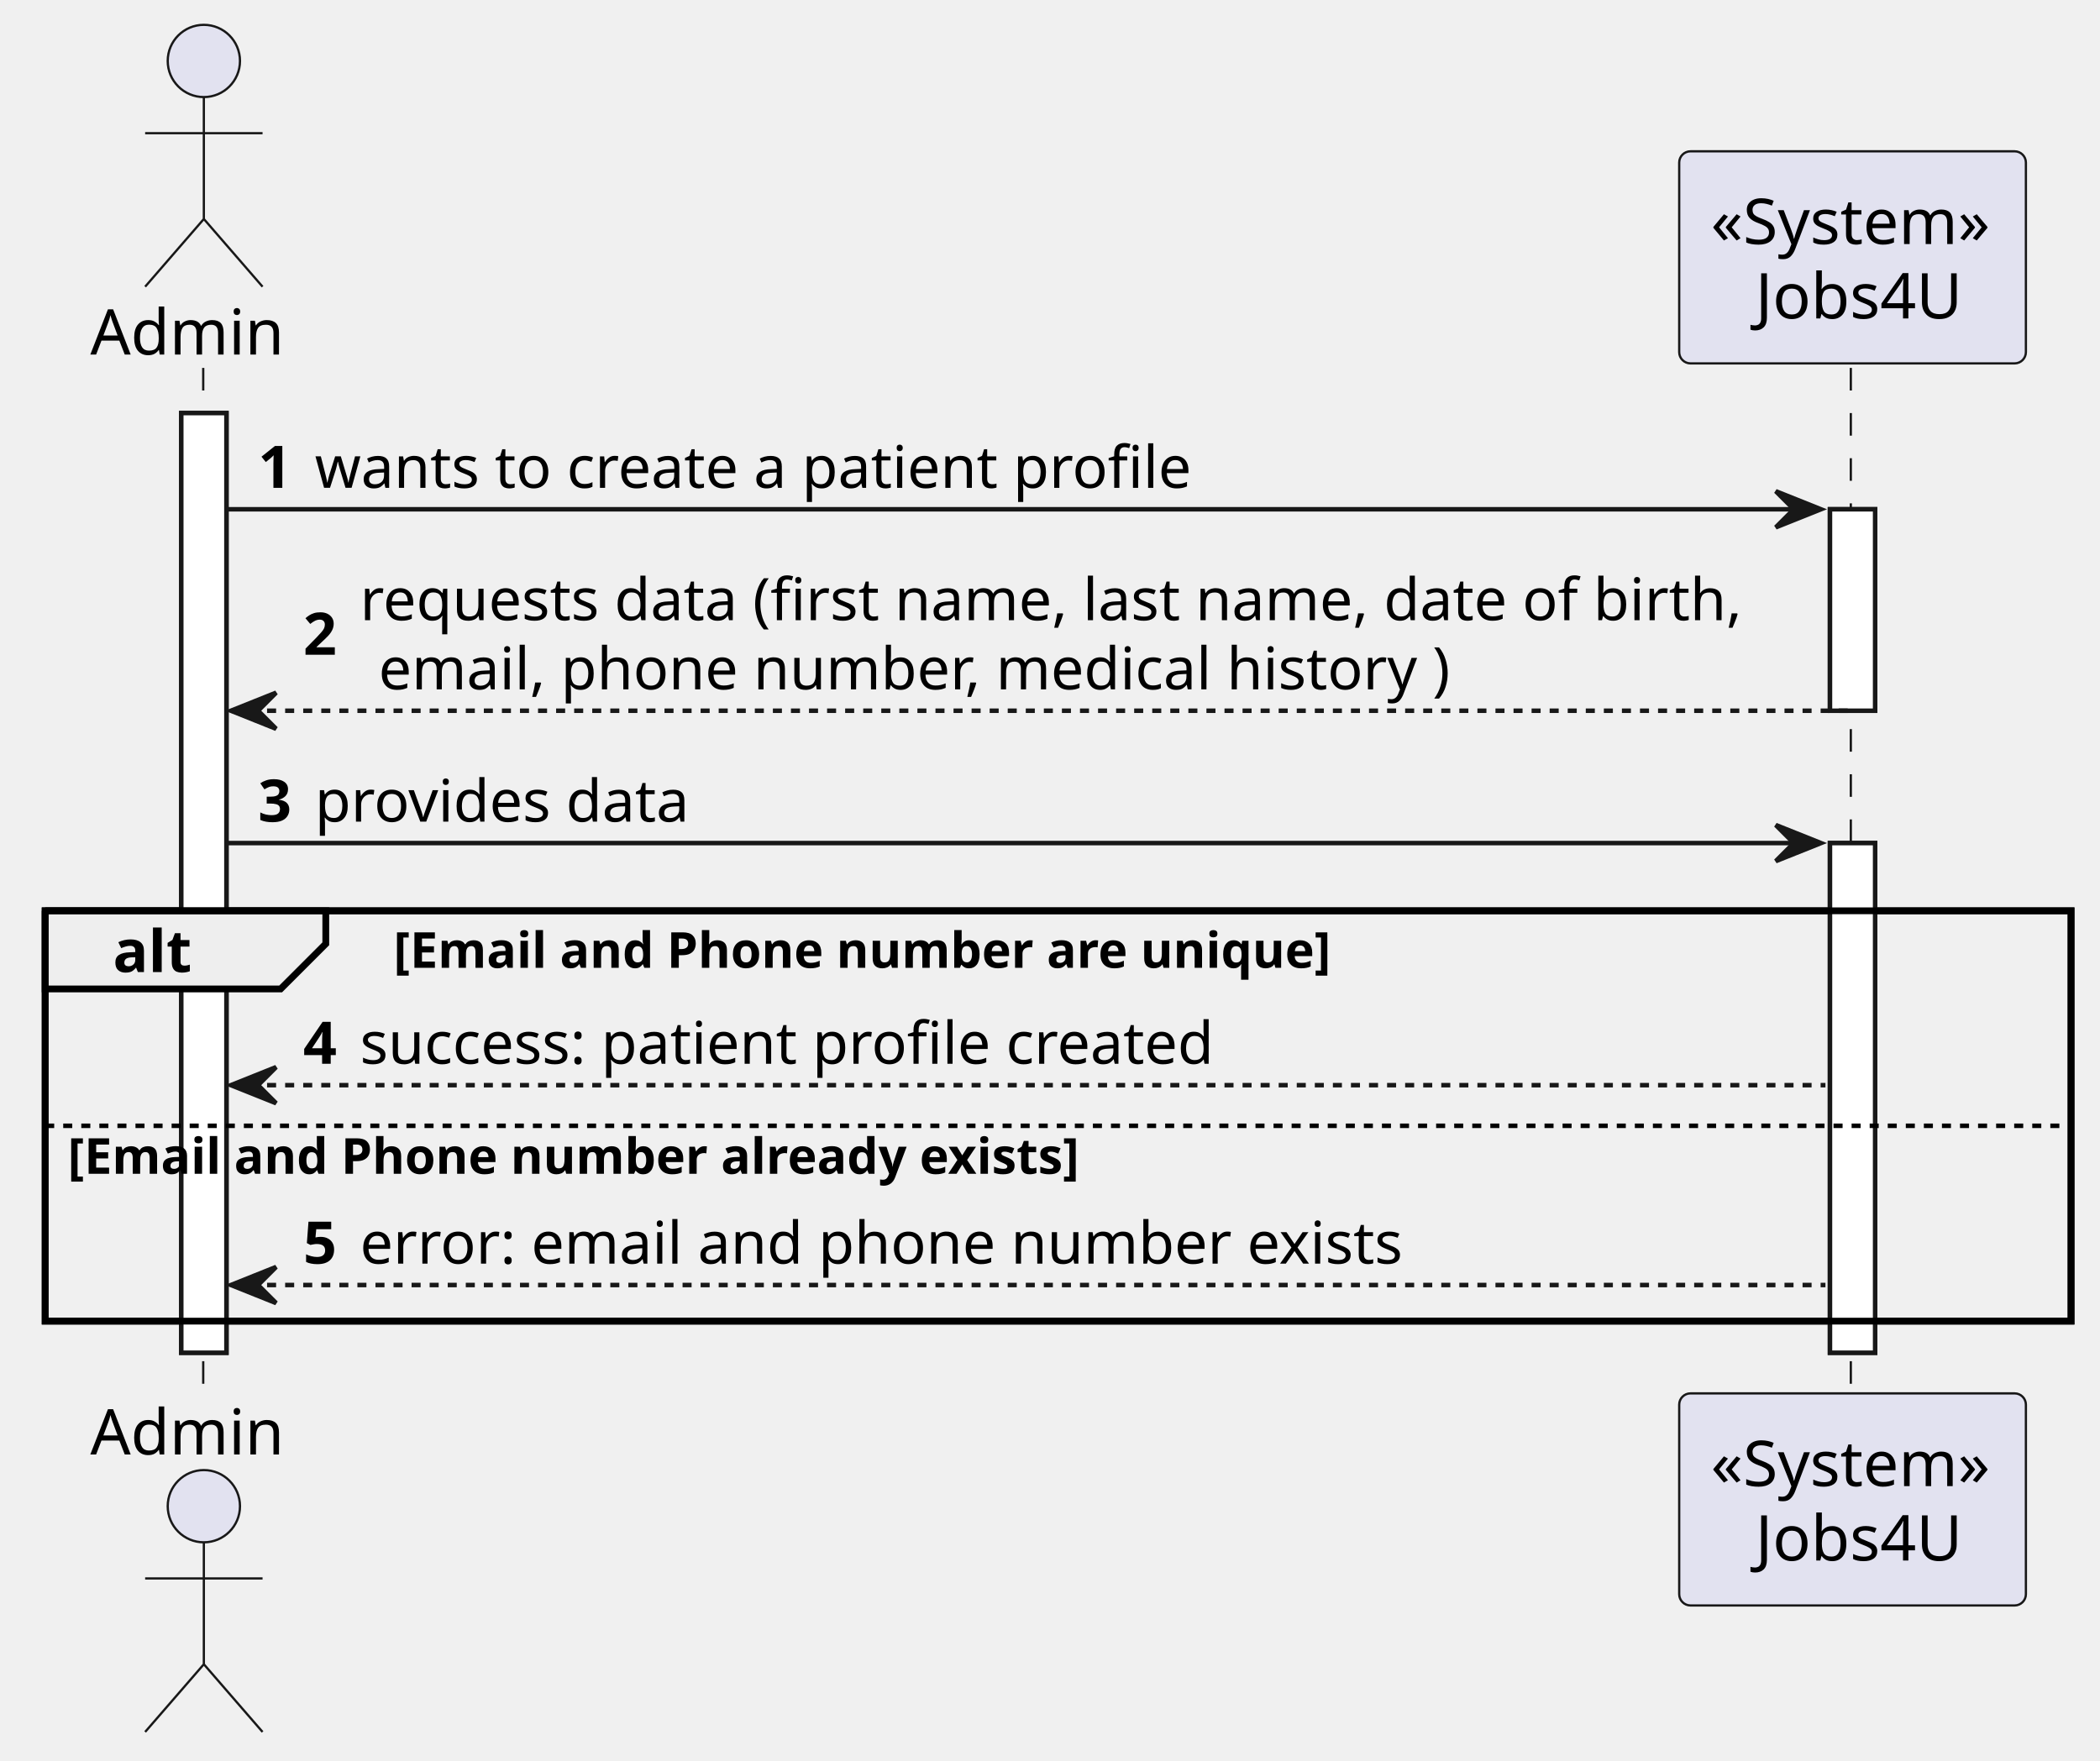
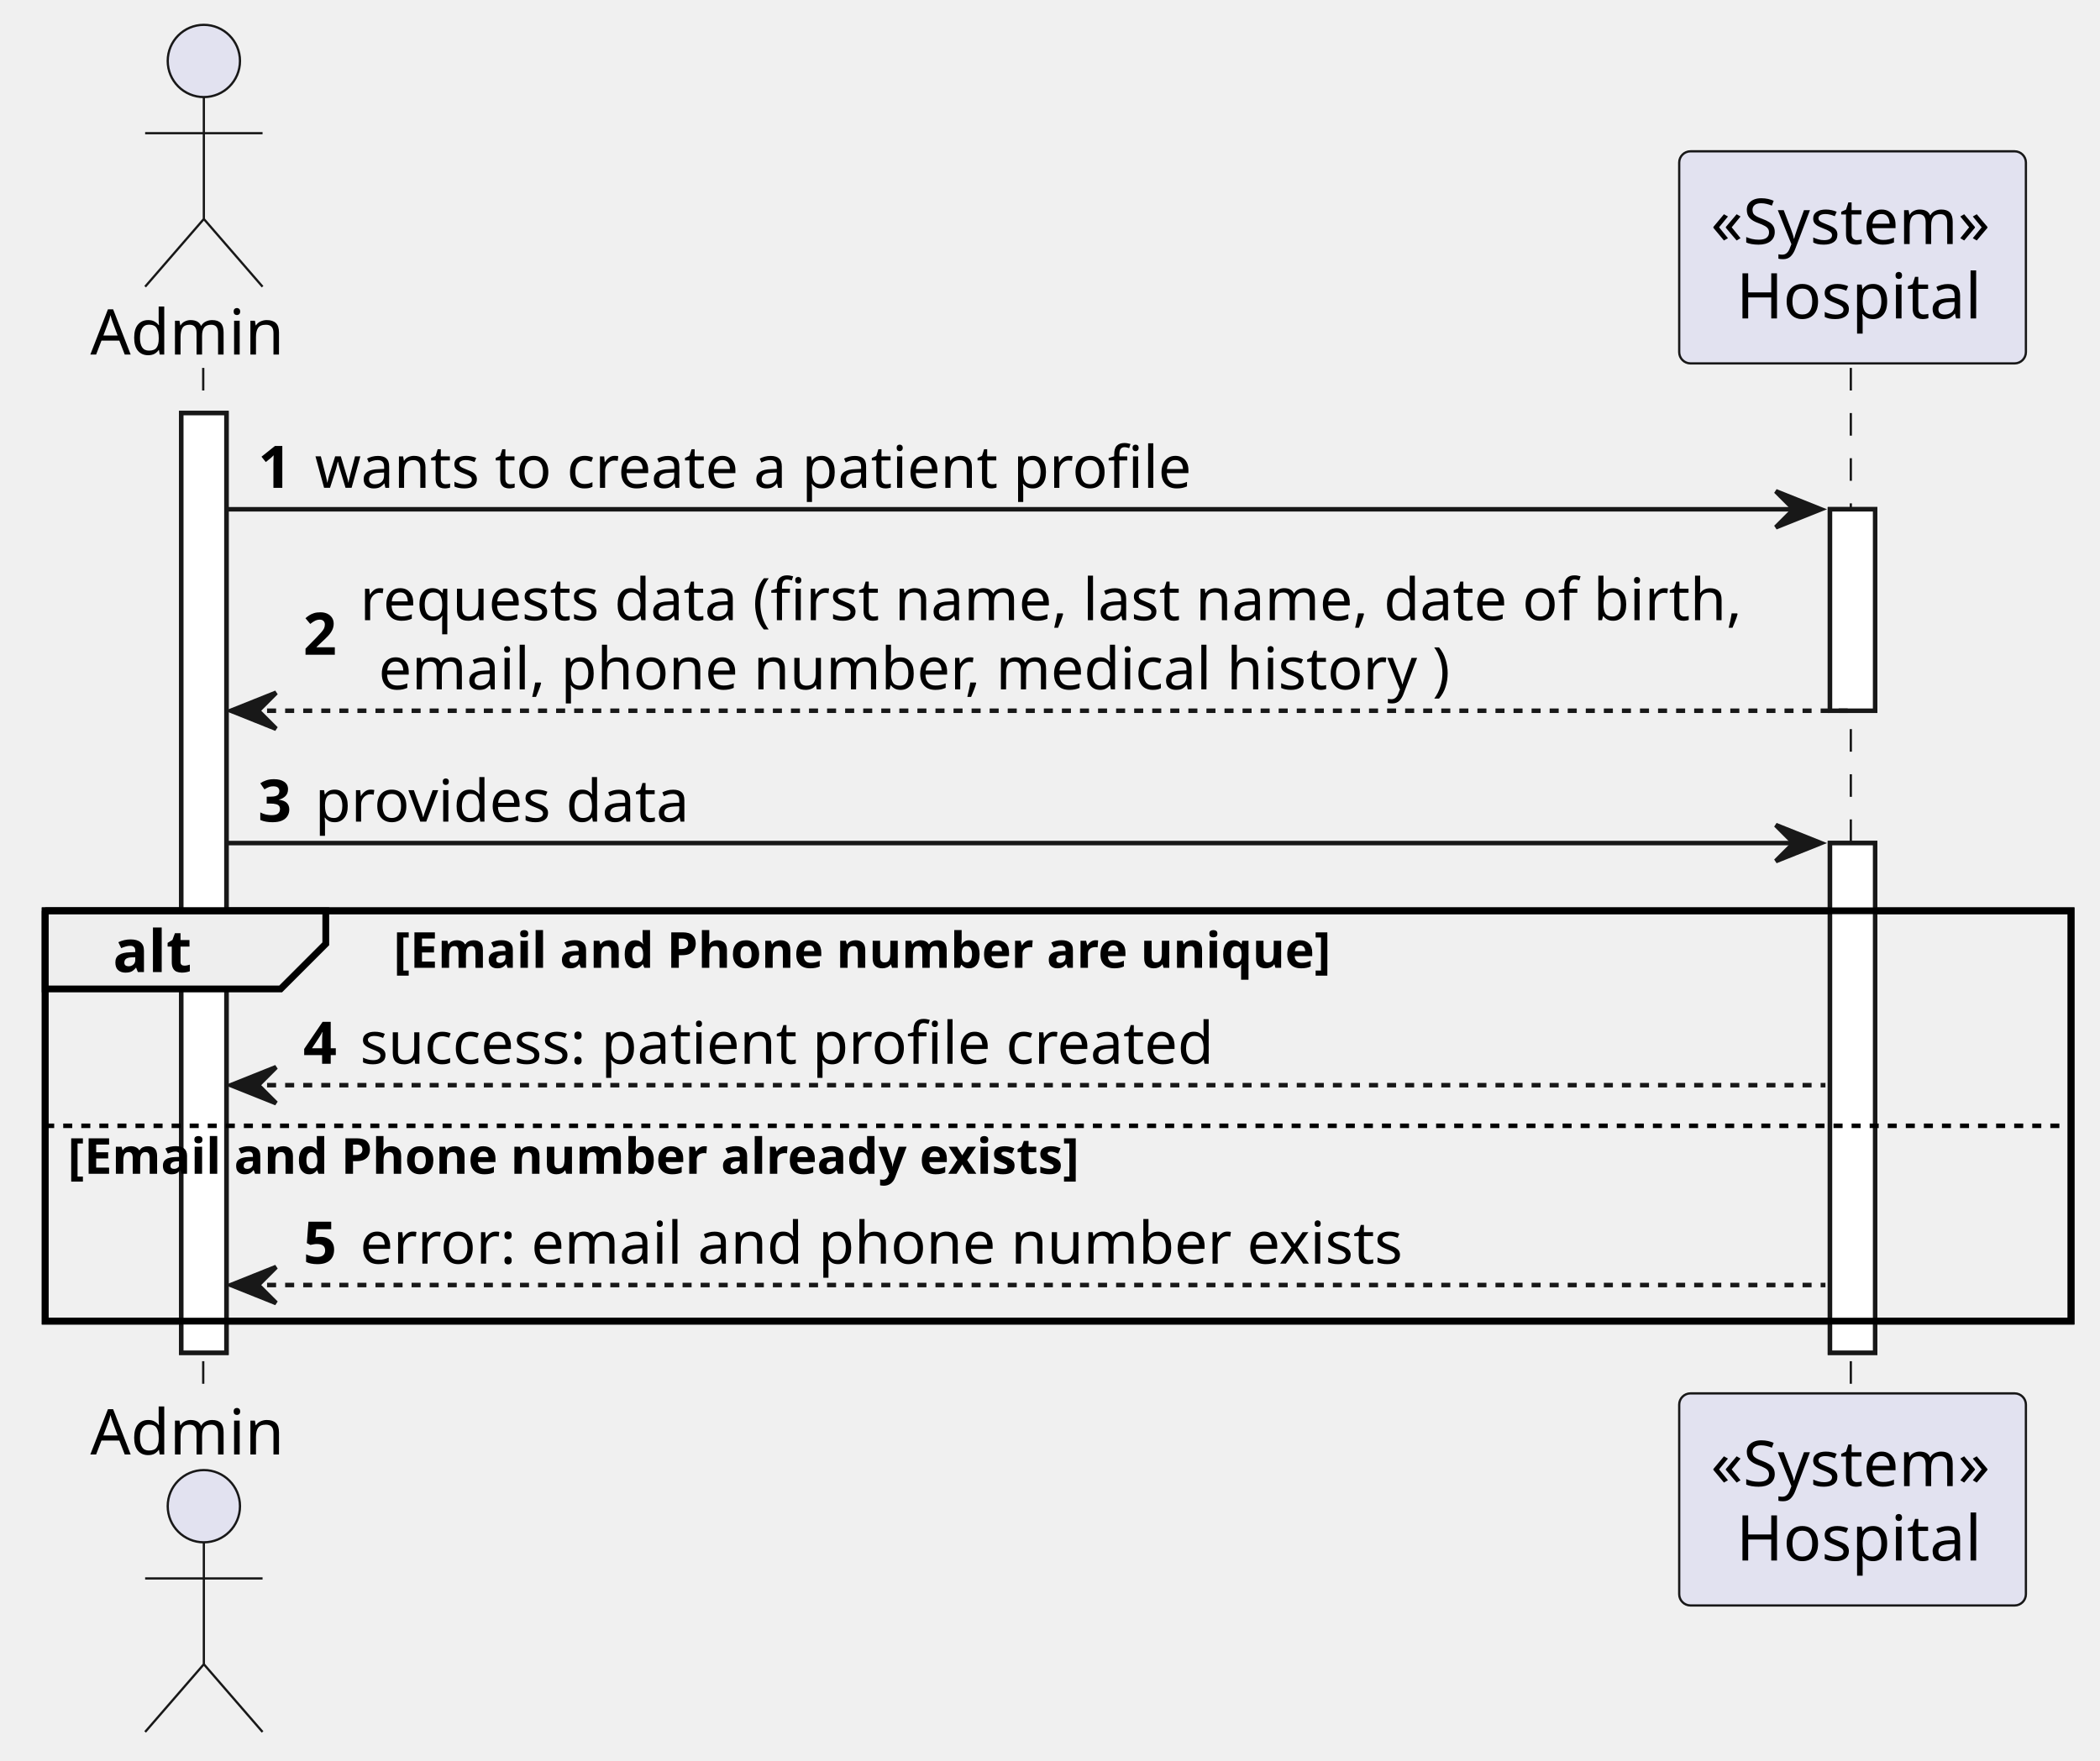
<svg xmlns="http://www.w3.org/2000/svg" contentStyleType="text/css" height="390px" preserveAspectRatio="none" style="width:465px;height:390px;background:#FFFFFF;" version="1.1" viewBox="0 0 465 390" width="465px" zoomAndPan="magnify">
  <defs />
  <g>
    <rect fill="#FFFFFF" height="208.129" style="stroke:#181818;stroke-width:1.0;" width="10" x="40.138" y="91.488" />
    <rect fill="#FFFFFF" height="44.621" style="stroke:#181818;stroke-width:1.0;" width="10" x="405.207" y="112.799" />
    <rect fill="#FFFFFF" height="112.887" style="stroke:#181818;stroke-width:1.0;" width="10" x="405.207" y="186.731" />
    <rect fill="none" height="90.887" style="stroke:#000000;stroke-width:1.5;" width="448.591" x="10" y="201.731" />
    <line style="stroke:#181818;stroke-width:0.5;stroke-dasharray:5.0,5.0;" x1="45" x2="45" y1="81.488" y2="309.617" />
    <line style="stroke:#181818;stroke-width:0.5;stroke-dasharray:5.0,5.0;" x1="409.824" x2="409.824" y1="81.488" y2="309.617" />
    <text fill="#000000" font-family="sans-serif" font-size="14" lengthAdjust="spacing" textLength="44.276" x="20" y="78.535">Admin</text>
    <ellipse cx="45.138" cy="13.5" fill="#E2E2F0" rx="8" ry="8" style="stroke:#181818;stroke-width:0.5;" />
    <path d="M45.138,21.5 L45.138,48.5 M32.138,29.5 L58.138,29.5 M45.138,48.5 L32.138,63.5 M45.138,48.5 L58.138,63.5 " fill="none" style="stroke:#181818;stroke-width:0.5;" />
    <text fill="#000000" font-family="sans-serif" font-size="14" lengthAdjust="spacing" textLength="44.276" x="20" y="322.152">Admin</text>
    <ellipse cx="45.138" cy="333.606" fill="#E2E2F0" rx="8" ry="8" style="stroke:#181818;stroke-width:0.5;" />
    <path d="M45.138,341.606 L45.138,368.606 M32.138,349.606 L58.138,349.606 M45.138,368.606 L32.138,383.606 M45.138,368.606 L58.138,383.606 " fill="none" style="stroke:#181818;stroke-width:0.5;" />
    <rect fill="#E2E2F0" height="46.977" rx="2.5" ry="2.5" style="stroke:#181818;stroke-width:0.5;" width="76.768" x="371.824" y="33.512" />
    <text fill="#000000" font-family="sans-serif" font-size="14" lengthAdjust="spacing" textLength="62.768" x="378.824" y="54.047">«System»</text>
-     <text fill="#000000" font-family="sans-serif" font-size="14" lengthAdjust="spacing" textLength="47.455" x="388.695" y="70.535">Jobs4U</text>
+     <text fill="#000000" font-family="sans-serif" font-size="14" lengthAdjust="spacing" textLength="55.898" x="384.474" y="70.535">Hospital</text>
    <rect fill="#E2E2F0" height="46.977" rx="2.5" ry="2.5" style="stroke:#181818;stroke-width:0.5;" width="76.768" x="371.824" y="308.617" />
    <text fill="#000000" font-family="sans-serif" font-size="14" lengthAdjust="spacing" textLength="62.768" x="378.824" y="329.152">«System»</text>
-     <text fill="#000000" font-family="sans-serif" font-size="14" lengthAdjust="spacing" textLength="47.455" x="388.695" y="345.641">Jobs4U</text>
+     <text fill="#000000" font-family="sans-serif" font-size="14" lengthAdjust="spacing" textLength="55.898" x="384.474" y="345.641">Hospital</text>
    <rect fill="#FFFFFF" height="208.129" style="stroke:#181818;stroke-width:1.0;" width="10" x="40.138" y="91.488" />
    <rect fill="#FFFFFF" height="44.621" style="stroke:#181818;stroke-width:1.0;" width="10" x="405.207" y="112.799" />
    <rect fill="#FFFFFF" height="112.887" style="stroke:#181818;stroke-width:1.0;" width="10" x="405.207" y="186.731" />
    <polygon fill="#181818" points="393.207,108.799,403.207,112.799,393.207,116.799,397.207,112.799" style="stroke:#181818;stroke-width:1.0;" />
    <line style="stroke:#181818;stroke-width:1.0;" x1="50.138" x2="399.207" y1="112.799" y2="112.799" />
    <text fill="#000000" font-family="sans-serif" font-size="13" font-weight="bold" lengthAdjust="spacing" textLength="8.576" x="57.138" y="108.057">1</text>
    <text fill="#000000" font-family="sans-serif" font-size="13" lengthAdjust="spacing" textLength="201.03" x="69.714" y="108.057">wants to create a patient profile</text>
    <polygon fill="#181818" points="61.138,153.42,51.138,157.42,61.138,161.42,57.138,157.42" style="stroke:#181818;stroke-width:1.0;" />
    <line style="stroke:#181818;stroke-width:1.0;stroke-dasharray:2.0,2.0;" x1="55.138" x2="409.207" y1="157.42" y2="157.42" />
    <text fill="#000000" font-family="sans-serif" font-size="13" font-weight="bold" lengthAdjust="spacing" textLength="8.576" x="67.138" y="145.023">2</text>
    <text fill="#000000" font-family="sans-serif" font-size="13" lengthAdjust="spacing" textLength="318.494" x="79.714" y="137.367">requests data (first name, last name, date of birth,</text>
    <text fill="#000000" font-family="sans-serif" font-size="13" lengthAdjust="spacing" textLength="247.984" x="83.827" y="152.678">email, phone number, medical history )</text>
    <polygon fill="#181818" points="393.207,182.731,403.207,186.731,393.207,190.731,397.207,186.731" style="stroke:#181818;stroke-width:1.0;" />
    <line style="stroke:#181818;stroke-width:1.0;" x1="50.138" x2="399.207" y1="186.731" y2="186.731" />
    <text fill="#000000" font-family="sans-serif" font-size="13" font-weight="bold" lengthAdjust="spacing" textLength="8.576" x="57.138" y="181.988">3</text>
    <text fill="#000000" font-family="sans-serif" font-size="13" lengthAdjust="spacing" textLength="85.541" x="69.714" y="181.988">provides data</text>
    <path d="M10,201.731 L72.139,201.731 L72.139,209.041 L62.139,219.041 L10,219.041 L10,201.731 " fill="#EEEEEE" style="stroke:#000000;stroke-width:1.5;" />
    <rect fill="none" height="90.887" style="stroke:#000000;stroke-width:1.5;" width="448.591" x="10" y="201.731" />
    <text fill="#000000" font-family="sans-serif" font-size="13" font-weight="bold" lengthAdjust="spacing" textLength="17.139" x="25" y="215.299">alt</text>
    <text fill="#000000" font-family="sans-serif" font-size="11" font-weight="bold" lengthAdjust="spacing" textLength="213.565" x="87.139" y="214.365">[Email and Phone number are unique]</text>
    <polygon fill="#181818" points="61.138,236.352,51.138,240.352,61.138,244.352,57.138,240.352" style="stroke:#181818;stroke-width:1.0;" />
    <line style="stroke:#181818;stroke-width:1.0;stroke-dasharray:2.0,2.0;" x1="55.138" x2="404.207" y1="240.352" y2="240.352" />
    <text fill="#000000" font-family="sans-serif" font-size="13" font-weight="bold" lengthAdjust="spacing" textLength="8.576" x="67.138" y="235.609">4</text>
    <text fill="#000000" font-family="sans-serif" font-size="13" lengthAdjust="spacing" textLength="196.828" x="79.714" y="235.609">success: patient profile created</text>
    <line style="stroke:#000000;stroke-width:1.0;stroke-dasharray:2.0,2.0;" x1="10" x2="458.591" y1="249.352" y2="249.352" />
    <text fill="#000000" font-family="sans-serif" font-size="11" font-weight="bold" lengthAdjust="spacing" textLength="231.747" x="15" y="259.986">[Email and Phone number already exists]</text>
    <polygon fill="#181818" points="61.138,280.617,51.138,284.617,61.138,288.617,57.138,284.617" style="stroke:#181818;stroke-width:1.0;" />
    <line style="stroke:#181818;stroke-width:1.0;stroke-dasharray:2.0,2.0;" x1="55.138" x2="404.207" y1="284.617" y2="284.617" />
    <text fill="#000000" font-family="sans-serif" font-size="13" font-weight="bold" lengthAdjust="spacing" textLength="8.576" x="67.138" y="279.875">5</text>
    <text fill="#000000" font-family="sans-serif" font-size="13" lengthAdjust="spacing" textLength="239.021" x="79.714" y="279.875">error: email and phone number exists</text>
  </g>
</svg>
